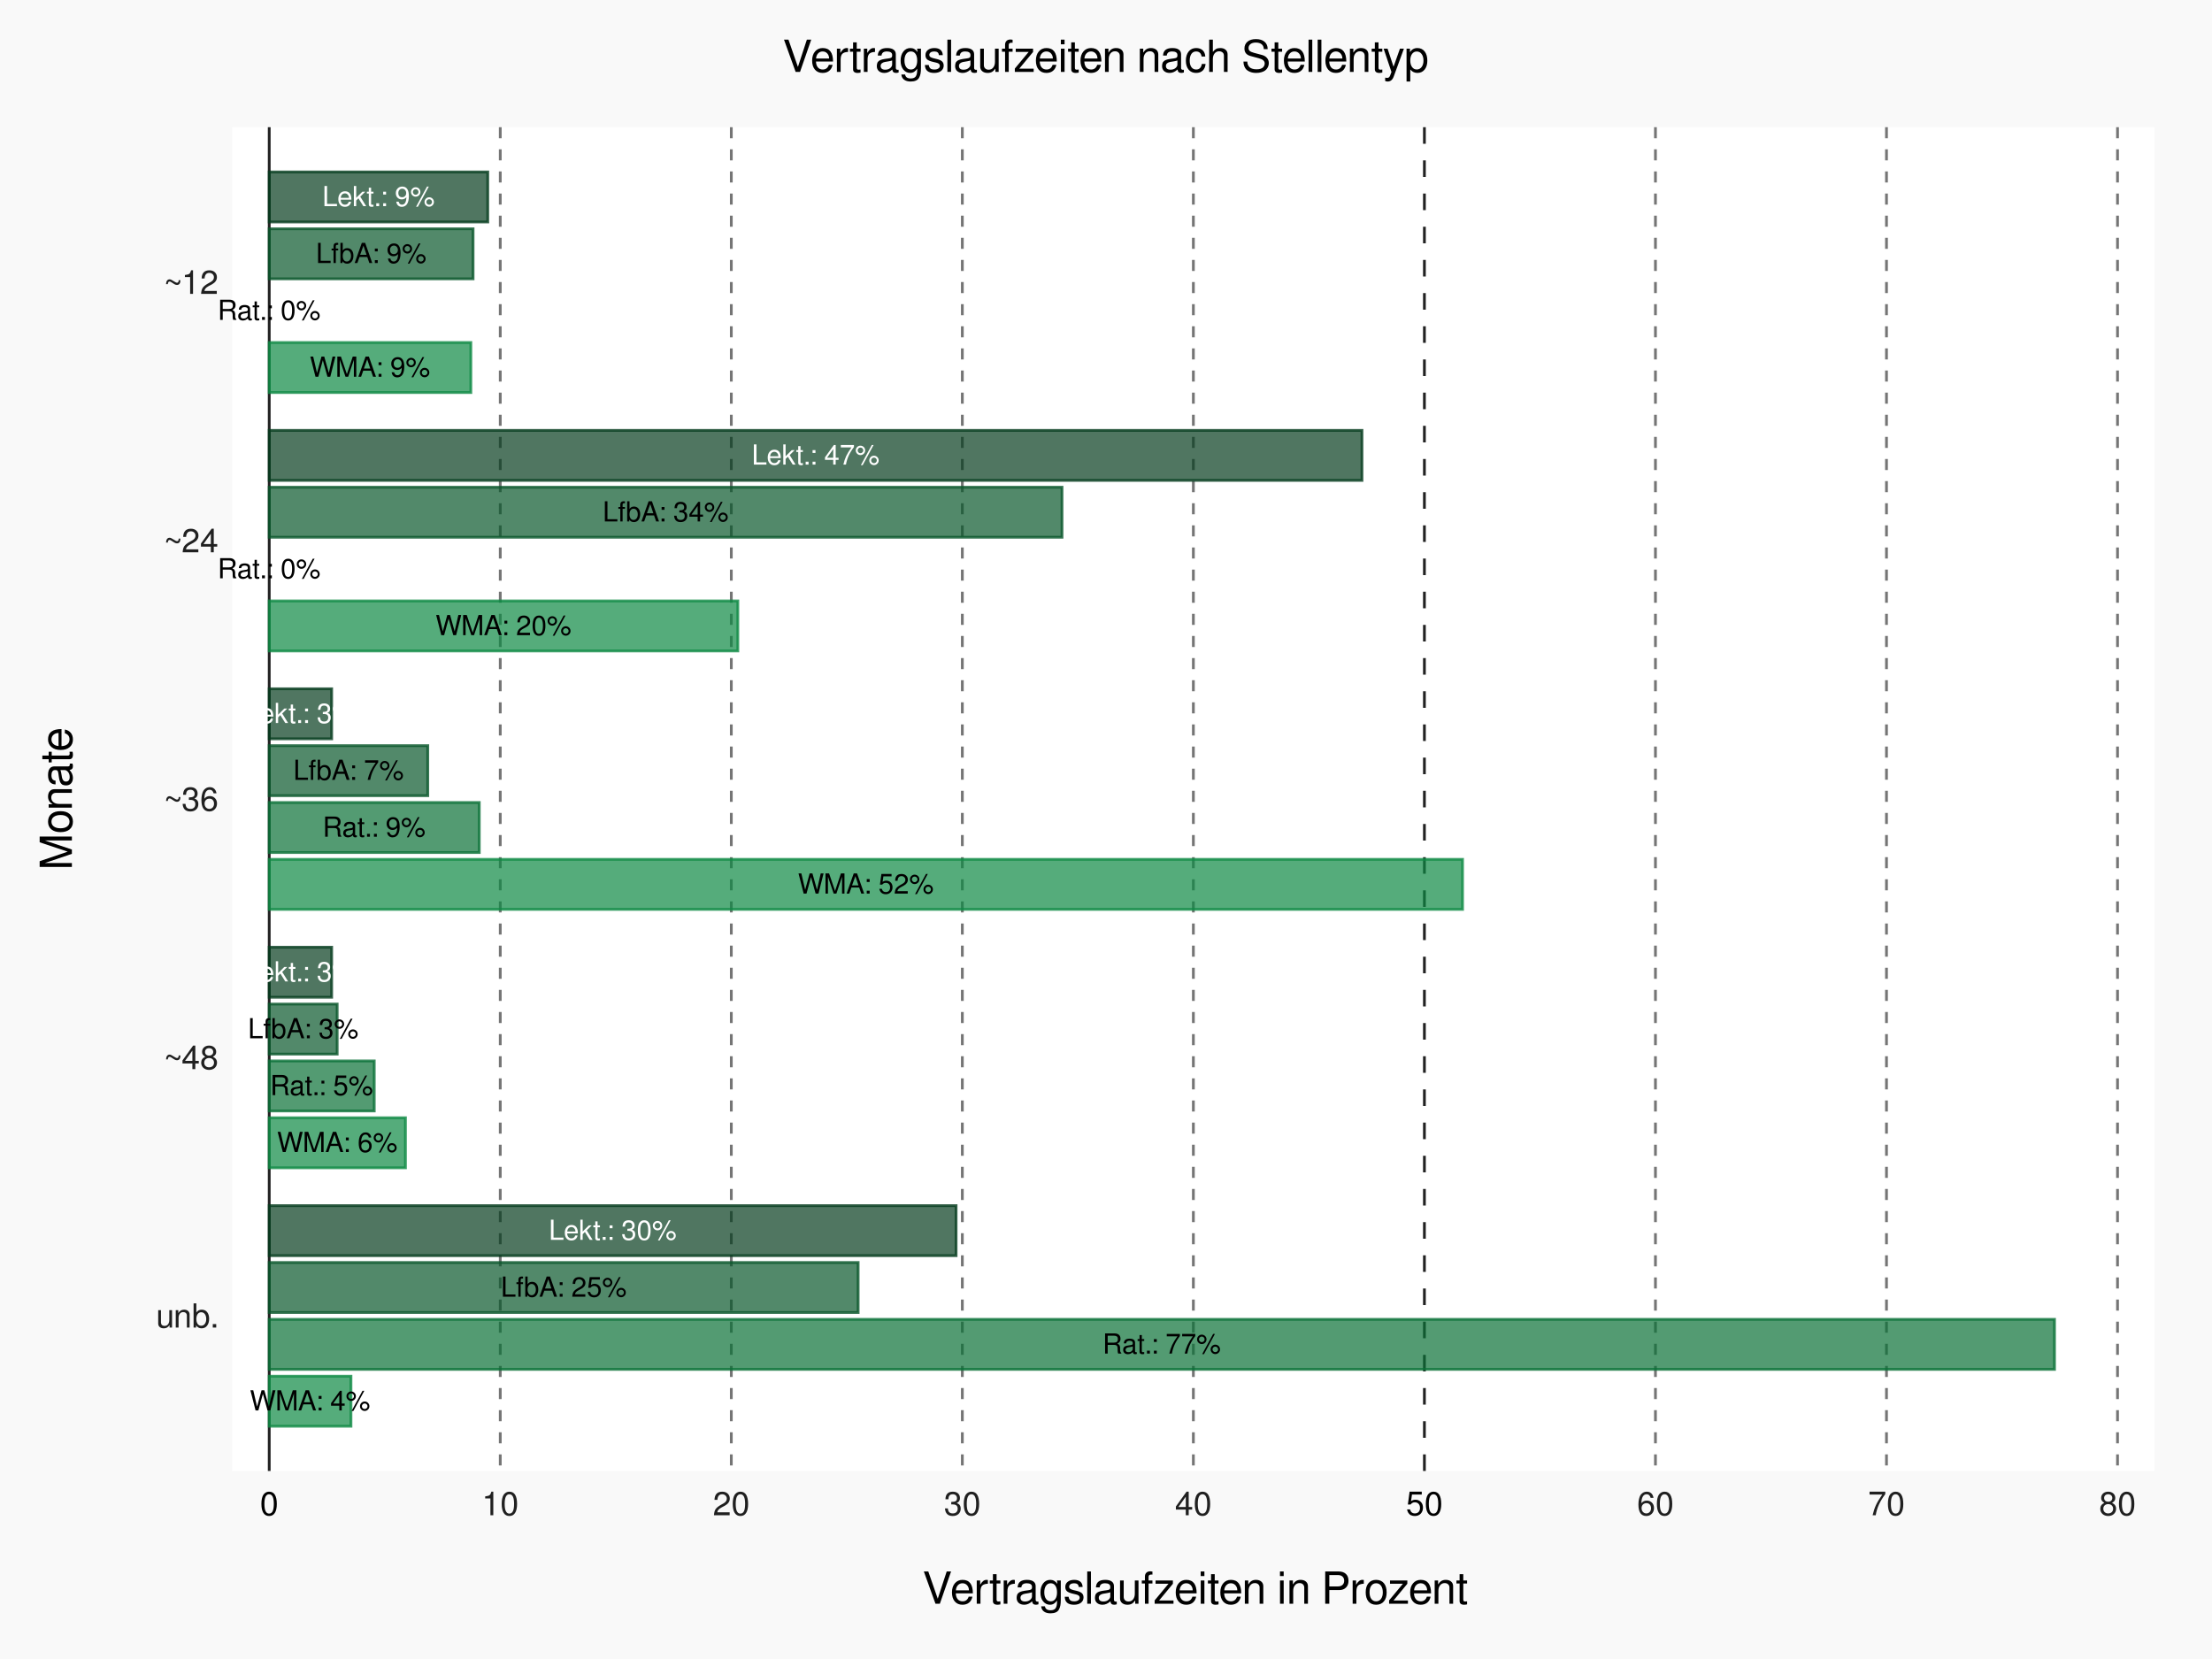
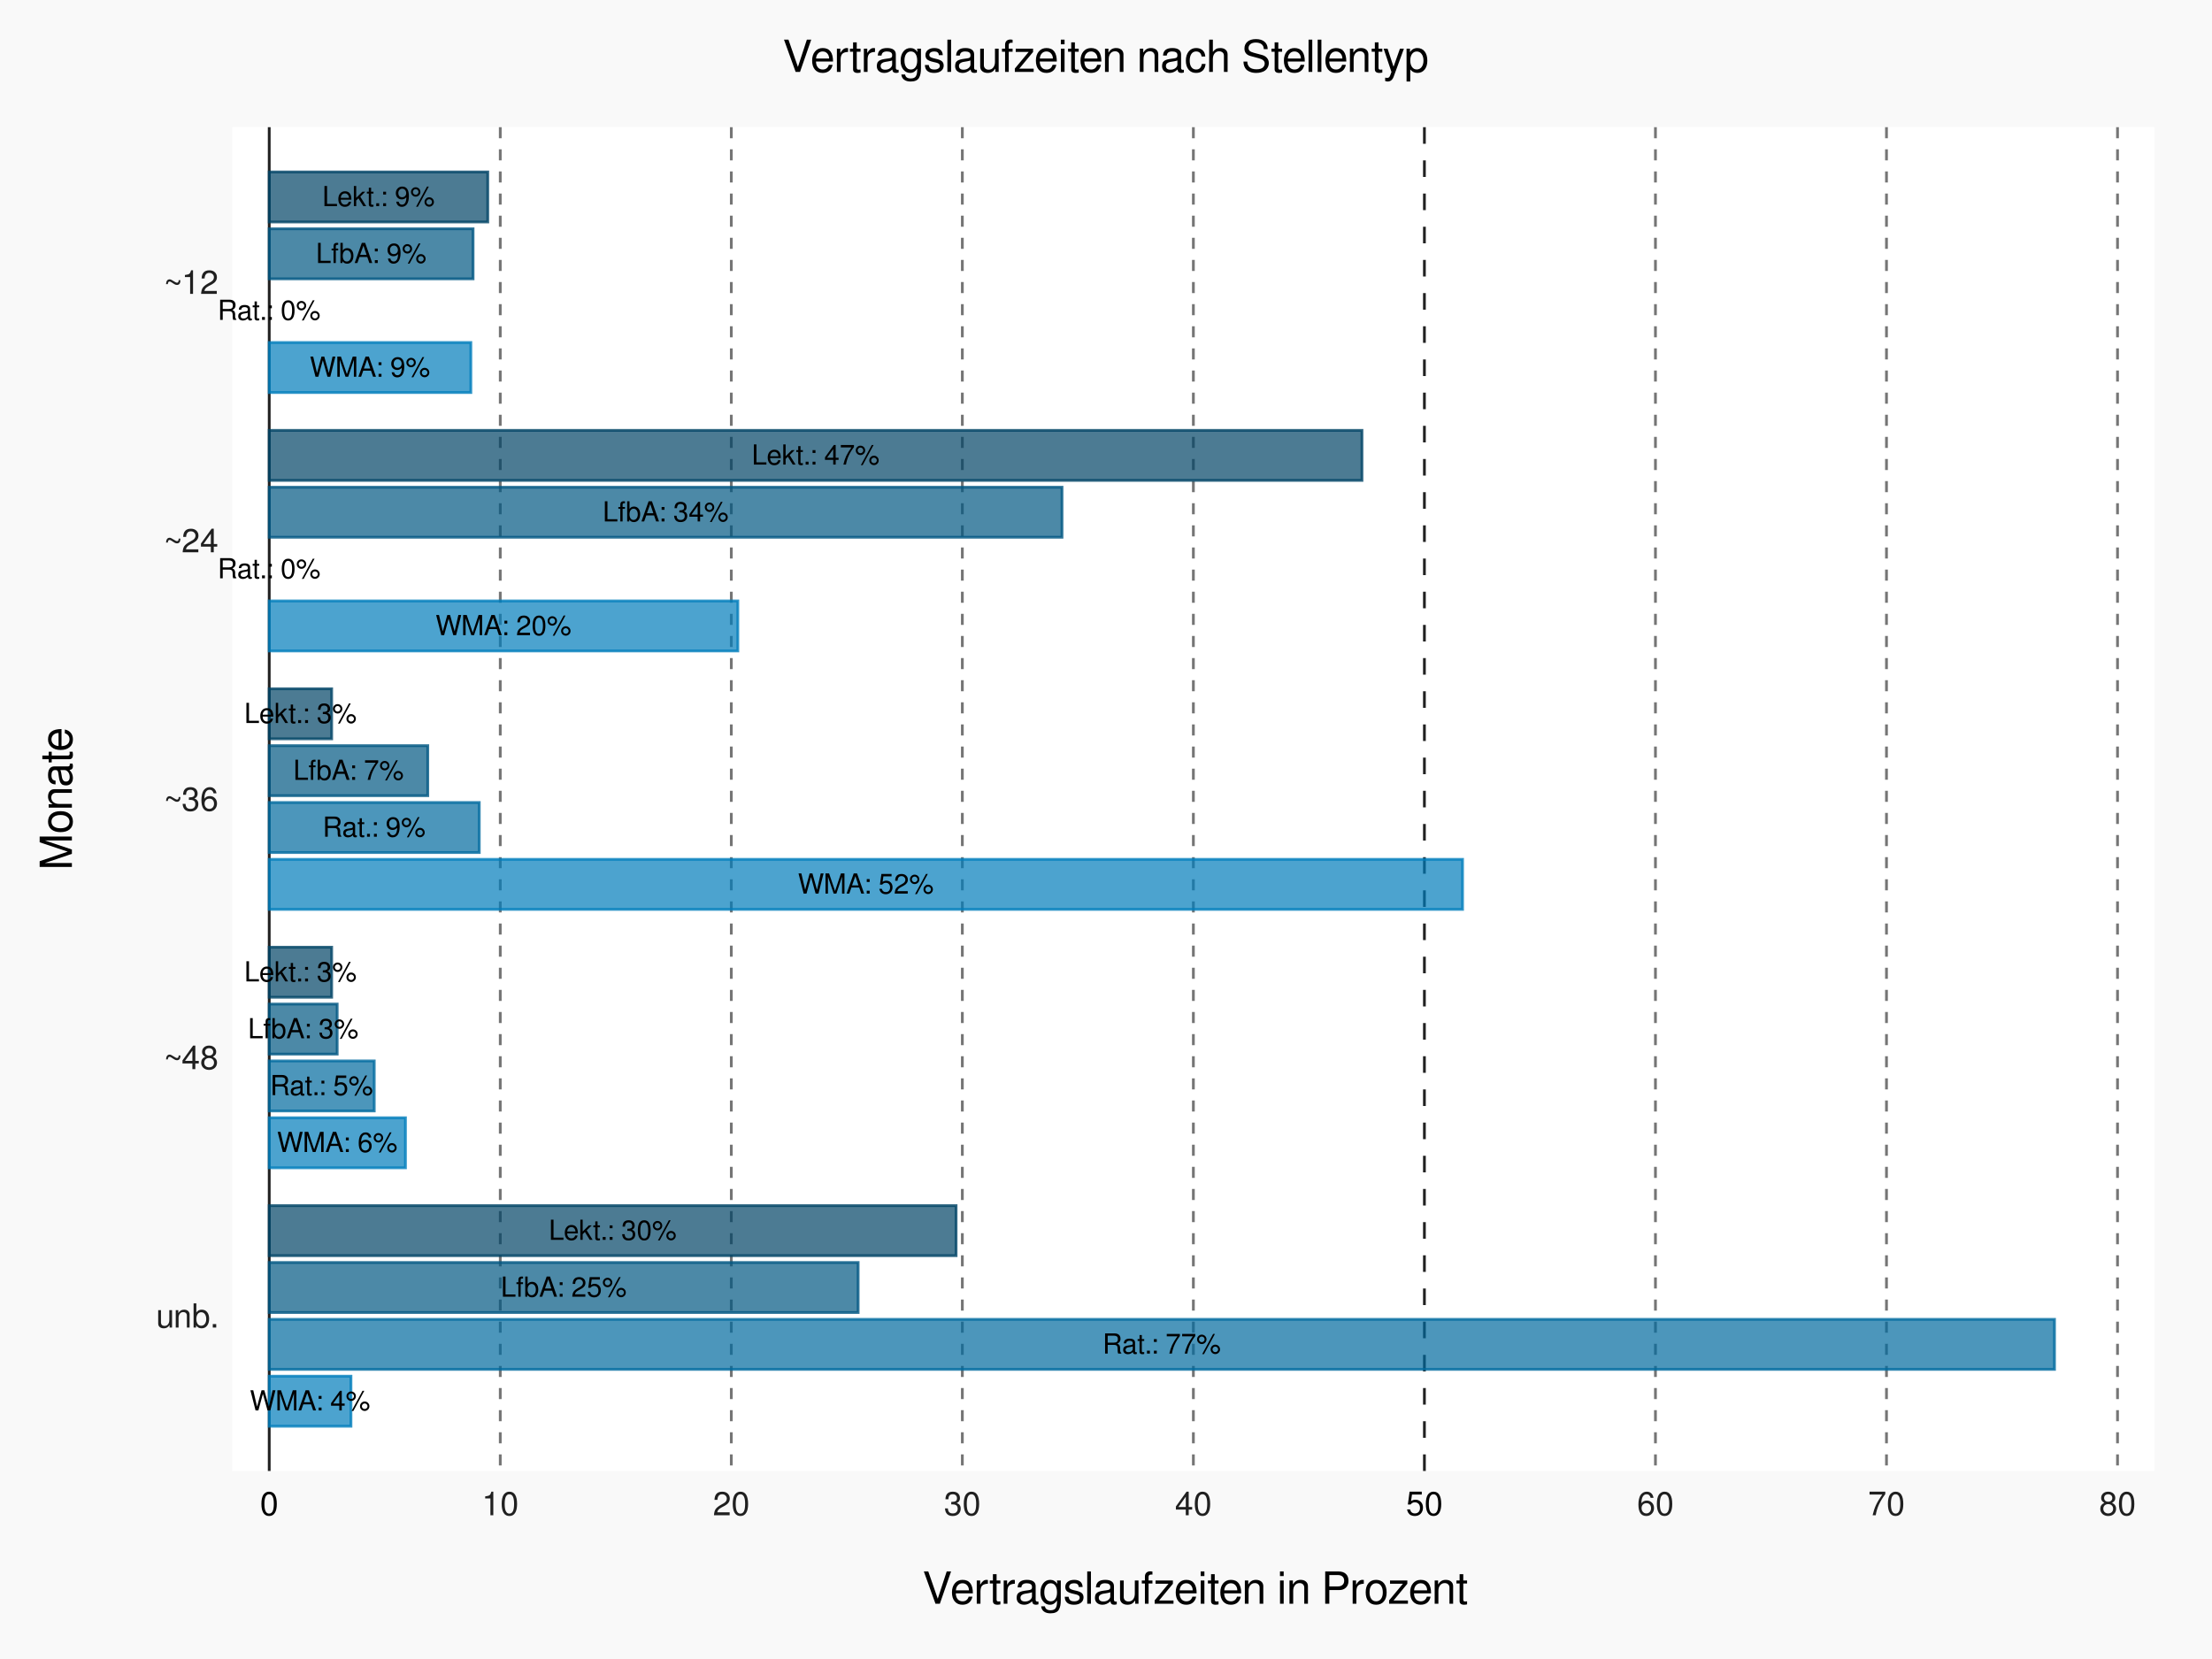
- <svg xmlns="http://www.w3.org/2000/svg" id="chart-149d026b-57dd-47ab-95e2-31ae30e21cb2" class="pygal-chart" viewBox="0 0 800 600">
+ <svg xmlns="http://www.w3.org/2000/svg" id="chart-878ce4f6-7b2b-4af4-b050-92e746c2948a" class="pygal-chart" viewBox="0 0 800 600">
  <defs>
-     <style type="text/css">#chart-149d026b-57dd-47ab-95e2-31ae30e21cb2{-webkit-user-select:none;-webkit-font-smoothing:antialiased;font-family:FreeSans}#chart-149d026b-57dd-47ab-95e2-31ae30e21cb2 .title{font-family:FreeSans;font-size:16px}#chart-149d026b-57dd-47ab-95e2-31ae30e21cb2 .legends .legend text{font-family:FreeSans;font-size:14px}#chart-149d026b-57dd-47ab-95e2-31ae30e21cb2 .axis text{font-family:FreeSans;font-size:12px}#chart-149d026b-57dd-47ab-95e2-31ae30e21cb2 .axis text.major{font-family:FreeSans;font-size:12px}#chart-149d026b-57dd-47ab-95e2-31ae30e21cb2 .text-overlay text.value{font-family:FreeSans;font-size:10px}#chart-149d026b-57dd-47ab-95e2-31ae30e21cb2 .text-overlay text.label{font-family:FreeSans;font-size:12px}#chart-149d026b-57dd-47ab-95e2-31ae30e21cb2 .tooltip{font-family:FreeSans;font-size:14px}#chart-149d026b-57dd-47ab-95e2-31ae30e21cb2 text.no_data{font-family:FreeSans;font-size:64px}
- #chart-149d026b-57dd-47ab-95e2-31ae30e21cb2{background-color:rgba(249,249,249,1)}#chart-149d026b-57dd-47ab-95e2-31ae30e21cb2 path,#chart-149d026b-57dd-47ab-95e2-31ae30e21cb2 line,#chart-149d026b-57dd-47ab-95e2-31ae30e21cb2 rect,#chart-149d026b-57dd-47ab-95e2-31ae30e21cb2 circle{-webkit-transition:150ms;-moz-transition:150ms;transition:150ms}#chart-149d026b-57dd-47ab-95e2-31ae30e21cb2 .graph &gt; .background{fill:rgba(249,249,249,1)}#chart-149d026b-57dd-47ab-95e2-31ae30e21cb2 .plot &gt; .background{fill:rgba(255,255,255,1)}#chart-149d026b-57dd-47ab-95e2-31ae30e21cb2 .graph{fill:rgba(0,0,0,.87)}#chart-149d026b-57dd-47ab-95e2-31ae30e21cb2 text.no_data{fill:rgba(0,0,0,1)}#chart-149d026b-57dd-47ab-95e2-31ae30e21cb2 .title{fill:rgba(0,0,0,1)}#chart-149d026b-57dd-47ab-95e2-31ae30e21cb2 .legends .legend text{fill:rgba(0,0,0,.87)}#chart-149d026b-57dd-47ab-95e2-31ae30e21cb2 .legends .legend:hover text{fill:rgba(0,0,0,1)}#chart-149d026b-57dd-47ab-95e2-31ae30e21cb2 .axis .line{stroke:rgba(0,0,0,1)}#chart-149d026b-57dd-47ab-95e2-31ae30e21cb2 .axis .guide.line{stroke:rgba(0,0,0,.54)}#chart-149d026b-57dd-47ab-95e2-31ae30e21cb2 .axis .major.line{stroke:rgba(0,0,0,.87)}#chart-149d026b-57dd-47ab-95e2-31ae30e21cb2 .axis text.major{fill:rgba(0,0,0,1)}#chart-149d026b-57dd-47ab-95e2-31ae30e21cb2 .axis.y .guides:hover .guide.line,#chart-149d026b-57dd-47ab-95e2-31ae30e21cb2 .line-graph .axis.x .guides:hover .guide.line,#chart-149d026b-57dd-47ab-95e2-31ae30e21cb2 .stackedline-graph .axis.x .guides:hover .guide.line,#chart-149d026b-57dd-47ab-95e2-31ae30e21cb2 .xy-graph .axis.x .guides:hover .guide.line{stroke:rgba(0,0,0,1)}#chart-149d026b-57dd-47ab-95e2-31ae30e21cb2 .axis .guides:hover text{fill:rgba(0,0,0,1)}#chart-149d026b-57dd-47ab-95e2-31ae30e21cb2 .reactive{fill-opacity:.7;stroke-opacity:.8}#chart-149d026b-57dd-47ab-95e2-31ae30e21cb2 .ci{stroke:rgba(0,0,0,.87)}#chart-149d026b-57dd-47ab-95e2-31ae30e21cb2 .reactive.active,#chart-149d026b-57dd-47ab-95e2-31ae30e21cb2 .active .reactive{fill-opacity:.8;stroke-opacity:.9;stroke-width:4}#chart-149d026b-57dd-47ab-95e2-31ae30e21cb2 .ci .reactive.active{stroke-width:1.5}#chart-149d026b-57dd-47ab-95e2-31ae30e21cb2 .series text{fill:rgba(0,0,0,1)}#chart-149d026b-57dd-47ab-95e2-31ae30e21cb2 .tooltip rect{fill:rgba(255,255,255,1);stroke:rgba(0,0,0,1);-webkit-transition:opacity 150ms;-moz-transition:opacity 150ms;transition:opacity 150ms}#chart-149d026b-57dd-47ab-95e2-31ae30e21cb2 .tooltip .label{fill:rgba(0,0,0,.87)}#chart-149d026b-57dd-47ab-95e2-31ae30e21cb2 .tooltip .label{fill:rgba(0,0,0,.87)}#chart-149d026b-57dd-47ab-95e2-31ae30e21cb2 .tooltip .legend{font-size:.8em;fill:rgba(0,0,0,.54)}#chart-149d026b-57dd-47ab-95e2-31ae30e21cb2 .tooltip .x_label{font-size:.6em;fill:rgba(0,0,0,1)}#chart-149d026b-57dd-47ab-95e2-31ae30e21cb2 .tooltip .xlink{font-size:.5em;text-decoration:underline}#chart-149d026b-57dd-47ab-95e2-31ae30e21cb2 .tooltip .value{font-size:1.5em}#chart-149d026b-57dd-47ab-95e2-31ae30e21cb2 .bound{font-size:.5em}#chart-149d026b-57dd-47ab-95e2-31ae30e21cb2 .max-value{font-size:.75em;fill:rgba(0,0,0,.54)}#chart-149d026b-57dd-47ab-95e2-31ae30e21cb2 .map-element{fill:rgba(255,255,255,1);stroke:rgba(0,0,0,.54) !important}#chart-149d026b-57dd-47ab-95e2-31ae30e21cb2 .map-element .reactive{fill-opacity:inherit;stroke-opacity:inherit}#chart-149d026b-57dd-47ab-95e2-31ae30e21cb2 .color-0,#chart-149d026b-57dd-47ab-95e2-31ae30e21cb2 .color-0 a:visited{stroke:#063d1e;fill:#063d1e}#chart-149d026b-57dd-47ab-95e2-31ae30e21cb2 .color-1,#chart-149d026b-57dd-47ab-95e2-31ae30e21cb2 .color-1 a:visited{stroke:#09572b;fill:#09572b}#chart-149d026b-57dd-47ab-95e2-31ae30e21cb2 .color-2,#chart-149d026b-57dd-47ab-95e2-31ae30e21cb2 .color-2 a:visited{stroke:#0b7137;fill:#0b7137}#chart-149d026b-57dd-47ab-95e2-31ae30e21cb2 .color-3,#chart-149d026b-57dd-47ab-95e2-31ae30e21cb2 .color-3 a:visited{stroke:#0e8a44;fill:#0e8a44}#chart-149d026b-57dd-47ab-95e2-31ae30e21cb2 .text-overlay .color-0 text{fill:white}#chart-149d026b-57dd-47ab-95e2-31ae30e21cb2 .text-overlay .color-1 text{fill:black}#chart-149d026b-57dd-47ab-95e2-31ae30e21cb2 .text-overlay .color-2 text{fill:black}#chart-149d026b-57dd-47ab-95e2-31ae30e21cb2 .text-overlay .color-3 text{fill:black}
- #chart-149d026b-57dd-47ab-95e2-31ae30e21cb2 text.no_data{text-anchor:middle}#chart-149d026b-57dd-47ab-95e2-31ae30e21cb2 .guide.line{fill:none}#chart-149d026b-57dd-47ab-95e2-31ae30e21cb2 .centered{text-anchor:middle}#chart-149d026b-57dd-47ab-95e2-31ae30e21cb2 .title{text-anchor:middle}#chart-149d026b-57dd-47ab-95e2-31ae30e21cb2 .legends .legend text{fill-opacity:1}#chart-149d026b-57dd-47ab-95e2-31ae30e21cb2 .axis.x text{text-anchor:middle}#chart-149d026b-57dd-47ab-95e2-31ae30e21cb2 .axis.x:not(.web) text[transform]{text-anchor:start}#chart-149d026b-57dd-47ab-95e2-31ae30e21cb2 .axis.x:not(.web) text[transform].backwards{text-anchor:end}#chart-149d026b-57dd-47ab-95e2-31ae30e21cb2 .axis.y text{text-anchor:end}#chart-149d026b-57dd-47ab-95e2-31ae30e21cb2 .axis.y text[transform].backwards{text-anchor:start}#chart-149d026b-57dd-47ab-95e2-31ae30e21cb2 .axis.y2 text{text-anchor:start}#chart-149d026b-57dd-47ab-95e2-31ae30e21cb2 .axis.y2 text[transform].backwards{text-anchor:end}#chart-149d026b-57dd-47ab-95e2-31ae30e21cb2 .axis .guide.line{stroke-dasharray:4,4}#chart-149d026b-57dd-47ab-95e2-31ae30e21cb2 .axis .major.guide.line{stroke-dasharray:6,6}#chart-149d026b-57dd-47ab-95e2-31ae30e21cb2 .horizontal .axis.y .guide.line,#chart-149d026b-57dd-47ab-95e2-31ae30e21cb2 .horizontal .axis.y2 .guide.line,#chart-149d026b-57dd-47ab-95e2-31ae30e21cb2 .vertical .axis.x .guide.line{opacity:0}#chart-149d026b-57dd-47ab-95e2-31ae30e21cb2 .horizontal .axis.always_show .guide.line,#chart-149d026b-57dd-47ab-95e2-31ae30e21cb2 .vertical .axis.always_show .guide.line{opacity:1 !important}#chart-149d026b-57dd-47ab-95e2-31ae30e21cb2 .axis.y .guides:hover .guide.line,#chart-149d026b-57dd-47ab-95e2-31ae30e21cb2 .axis.y2 .guides:hover .guide.line,#chart-149d026b-57dd-47ab-95e2-31ae30e21cb2 .axis.x .guides:hover .guide.line{opacity:1}#chart-149d026b-57dd-47ab-95e2-31ae30e21cb2 .axis .guides:hover text{opacity:1}#chart-149d026b-57dd-47ab-95e2-31ae30e21cb2 .nofill{fill:none}#chart-149d026b-57dd-47ab-95e2-31ae30e21cb2 .subtle-fill{fill-opacity:.2}#chart-149d026b-57dd-47ab-95e2-31ae30e21cb2 .dot{stroke-width:1px;fill-opacity:1}#chart-149d026b-57dd-47ab-95e2-31ae30e21cb2 .dot.active{stroke-width:5px}#chart-149d026b-57dd-47ab-95e2-31ae30e21cb2 .dot.negative{fill:transparent}#chart-149d026b-57dd-47ab-95e2-31ae30e21cb2 text,#chart-149d026b-57dd-47ab-95e2-31ae30e21cb2 tspan{stroke:none !important}#chart-149d026b-57dd-47ab-95e2-31ae30e21cb2 .series text.active{opacity:1}#chart-149d026b-57dd-47ab-95e2-31ae30e21cb2 .tooltip rect{fill-opacity:.95;stroke-width:.5}#chart-149d026b-57dd-47ab-95e2-31ae30e21cb2 .tooltip text{fill-opacity:1}#chart-149d026b-57dd-47ab-95e2-31ae30e21cb2 .showable{visibility:hidden}#chart-149d026b-57dd-47ab-95e2-31ae30e21cb2 .showable.shown{visibility:visible}#chart-149d026b-57dd-47ab-95e2-31ae30e21cb2 .gauge-background{fill:rgba(229,229,229,1);stroke:none}#chart-149d026b-57dd-47ab-95e2-31ae30e21cb2 .bg-lines{stroke:rgba(249,249,249,1);stroke-width:2px}</style>
+     <style type="text/css">#chart-878ce4f6-7b2b-4af4-b050-92e746c2948a{-webkit-user-select:none;-webkit-font-smoothing:antialiased;font-family:FreeSans}#chart-878ce4f6-7b2b-4af4-b050-92e746c2948a .title{font-family:FreeSans;font-size:16px}#chart-878ce4f6-7b2b-4af4-b050-92e746c2948a .legends .legend text{font-family:FreeSans;font-size:14px}#chart-878ce4f6-7b2b-4af4-b050-92e746c2948a .axis text{font-family:FreeSans;font-size:12px}#chart-878ce4f6-7b2b-4af4-b050-92e746c2948a .axis text.major{font-family:FreeSans;font-size:12px}#chart-878ce4f6-7b2b-4af4-b050-92e746c2948a .text-overlay text.value{font-family:FreeSans;font-size:10px}#chart-878ce4f6-7b2b-4af4-b050-92e746c2948a .text-overlay text.label{font-family:FreeSans;font-size:12px}#chart-878ce4f6-7b2b-4af4-b050-92e746c2948a .tooltip{font-family:FreeSans;font-size:14px}#chart-878ce4f6-7b2b-4af4-b050-92e746c2948a text.no_data{font-family:FreeSans;font-size:64px}
+ #chart-878ce4f6-7b2b-4af4-b050-92e746c2948a{background-color:rgba(249,249,249,1)}#chart-878ce4f6-7b2b-4af4-b050-92e746c2948a path,#chart-878ce4f6-7b2b-4af4-b050-92e746c2948a line,#chart-878ce4f6-7b2b-4af4-b050-92e746c2948a rect,#chart-878ce4f6-7b2b-4af4-b050-92e746c2948a circle{-webkit-transition:150ms;-moz-transition:150ms;transition:150ms}#chart-878ce4f6-7b2b-4af4-b050-92e746c2948a .graph &gt; .background{fill:rgba(249,249,249,1)}#chart-878ce4f6-7b2b-4af4-b050-92e746c2948a .plot &gt; .background{fill:rgba(255,255,255,1)}#chart-878ce4f6-7b2b-4af4-b050-92e746c2948a .graph{fill:rgba(0,0,0,.87)}#chart-878ce4f6-7b2b-4af4-b050-92e746c2948a text.no_data{fill:rgba(0,0,0,1)}#chart-878ce4f6-7b2b-4af4-b050-92e746c2948a .title{fill:rgba(0,0,0,1)}#chart-878ce4f6-7b2b-4af4-b050-92e746c2948a .legends .legend text{fill:rgba(0,0,0,.87)}#chart-878ce4f6-7b2b-4af4-b050-92e746c2948a .legends .legend:hover text{fill:rgba(0,0,0,1)}#chart-878ce4f6-7b2b-4af4-b050-92e746c2948a .axis .line{stroke:rgba(0,0,0,1)}#chart-878ce4f6-7b2b-4af4-b050-92e746c2948a .axis .guide.line{stroke:rgba(0,0,0,.54)}#chart-878ce4f6-7b2b-4af4-b050-92e746c2948a .axis .major.line{stroke:rgba(0,0,0,.87)}#chart-878ce4f6-7b2b-4af4-b050-92e746c2948a .axis text.major{fill:rgba(0,0,0,1)}#chart-878ce4f6-7b2b-4af4-b050-92e746c2948a .axis.y .guides:hover .guide.line,#chart-878ce4f6-7b2b-4af4-b050-92e746c2948a .line-graph .axis.x .guides:hover .guide.line,#chart-878ce4f6-7b2b-4af4-b050-92e746c2948a .stackedline-graph .axis.x .guides:hover .guide.line,#chart-878ce4f6-7b2b-4af4-b050-92e746c2948a .xy-graph .axis.x .guides:hover .guide.line{stroke:rgba(0,0,0,1)}#chart-878ce4f6-7b2b-4af4-b050-92e746c2948a .axis .guides:hover text{fill:rgba(0,0,0,1)}#chart-878ce4f6-7b2b-4af4-b050-92e746c2948a .reactive{fill-opacity:.7;stroke-opacity:.8}#chart-878ce4f6-7b2b-4af4-b050-92e746c2948a .ci{stroke:rgba(0,0,0,.87)}#chart-878ce4f6-7b2b-4af4-b050-92e746c2948a .reactive.active,#chart-878ce4f6-7b2b-4af4-b050-92e746c2948a .active .reactive{fill-opacity:.8;stroke-opacity:.9;stroke-width:4}#chart-878ce4f6-7b2b-4af4-b050-92e746c2948a .ci .reactive.active{stroke-width:1.5}#chart-878ce4f6-7b2b-4af4-b050-92e746c2948a .series text{fill:rgba(0,0,0,1)}#chart-878ce4f6-7b2b-4af4-b050-92e746c2948a .tooltip rect{fill:rgba(255,255,255,1);stroke:rgba(0,0,0,1);-webkit-transition:opacity 150ms;-moz-transition:opacity 150ms;transition:opacity 150ms}#chart-878ce4f6-7b2b-4af4-b050-92e746c2948a .tooltip .label{fill:rgba(0,0,0,.87)}#chart-878ce4f6-7b2b-4af4-b050-92e746c2948a .tooltip .label{fill:rgba(0,0,0,.87)}#chart-878ce4f6-7b2b-4af4-b050-92e746c2948a .tooltip .legend{font-size:.8em;fill:rgba(0,0,0,.54)}#chart-878ce4f6-7b2b-4af4-b050-92e746c2948a .tooltip .x_label{font-size:.6em;fill:rgba(0,0,0,1)}#chart-878ce4f6-7b2b-4af4-b050-92e746c2948a .tooltip .xlink{font-size:.5em;text-decoration:underline}#chart-878ce4f6-7b2b-4af4-b050-92e746c2948a .tooltip .value{font-size:1.5em}#chart-878ce4f6-7b2b-4af4-b050-92e746c2948a .bound{font-size:.5em}#chart-878ce4f6-7b2b-4af4-b050-92e746c2948a .max-value{font-size:.75em;fill:rgba(0,0,0,.54)}#chart-878ce4f6-7b2b-4af4-b050-92e746c2948a .map-element{fill:rgba(255,255,255,1);stroke:rgba(0,0,0,.54) !important}#chart-878ce4f6-7b2b-4af4-b050-92e746c2948a .map-element .reactive{fill-opacity:inherit;stroke-opacity:inherit}#chart-878ce4f6-7b2b-4af4-b050-92e746c2948a .color-0,#chart-878ce4f6-7b2b-4af4-b050-92e746c2948a .color-0 a:visited{stroke:#004466;fill:#004466}#chart-878ce4f6-7b2b-4af4-b050-92e746c2948a .color-1,#chart-878ce4f6-7b2b-4af4-b050-92e746c2948a .color-1 a:visited{stroke:#005782;fill:#005782}#chart-878ce4f6-7b2b-4af4-b050-92e746c2948a .color-2,#chart-878ce4f6-7b2b-4af4-b050-92e746c2948a .color-2 a:visited{stroke:#006a9f;fill:#006a9f}#chart-878ce4f6-7b2b-4af4-b050-92e746c2948a .color-3,#chart-878ce4f6-7b2b-4af4-b050-92e746c2948a .color-3 a:visited{stroke:#007dbb;fill:#007dbb}#chart-878ce4f6-7b2b-4af4-b050-92e746c2948a .text-overlay .color-0 text{fill:black}#chart-878ce4f6-7b2b-4af4-b050-92e746c2948a .text-overlay .color-1 text{fill:black}#chart-878ce4f6-7b2b-4af4-b050-92e746c2948a .text-overlay .color-2 text{fill:black}#chart-878ce4f6-7b2b-4af4-b050-92e746c2948a .text-overlay .color-3 text{fill:black}
+ #chart-878ce4f6-7b2b-4af4-b050-92e746c2948a text.no_data{text-anchor:middle}#chart-878ce4f6-7b2b-4af4-b050-92e746c2948a .guide.line{fill:none}#chart-878ce4f6-7b2b-4af4-b050-92e746c2948a .centered{text-anchor:middle}#chart-878ce4f6-7b2b-4af4-b050-92e746c2948a .title{text-anchor:middle}#chart-878ce4f6-7b2b-4af4-b050-92e746c2948a .legends .legend text{fill-opacity:1}#chart-878ce4f6-7b2b-4af4-b050-92e746c2948a .axis.x text{text-anchor:middle}#chart-878ce4f6-7b2b-4af4-b050-92e746c2948a .axis.x:not(.web) text[transform]{text-anchor:start}#chart-878ce4f6-7b2b-4af4-b050-92e746c2948a .axis.x:not(.web) text[transform].backwards{text-anchor:end}#chart-878ce4f6-7b2b-4af4-b050-92e746c2948a .axis.y text{text-anchor:end}#chart-878ce4f6-7b2b-4af4-b050-92e746c2948a .axis.y text[transform].backwards{text-anchor:start}#chart-878ce4f6-7b2b-4af4-b050-92e746c2948a .axis.y2 text{text-anchor:start}#chart-878ce4f6-7b2b-4af4-b050-92e746c2948a .axis.y2 text[transform].backwards{text-anchor:end}#chart-878ce4f6-7b2b-4af4-b050-92e746c2948a .axis .guide.line{stroke-dasharray:4,4}#chart-878ce4f6-7b2b-4af4-b050-92e746c2948a .axis .major.guide.line{stroke-dasharray:6,6}#chart-878ce4f6-7b2b-4af4-b050-92e746c2948a .horizontal .axis.y .guide.line,#chart-878ce4f6-7b2b-4af4-b050-92e746c2948a .horizontal .axis.y2 .guide.line,#chart-878ce4f6-7b2b-4af4-b050-92e746c2948a .vertical .axis.x .guide.line{opacity:0}#chart-878ce4f6-7b2b-4af4-b050-92e746c2948a .horizontal .axis.always_show .guide.line,#chart-878ce4f6-7b2b-4af4-b050-92e746c2948a .vertical .axis.always_show .guide.line{opacity:1 !important}#chart-878ce4f6-7b2b-4af4-b050-92e746c2948a .axis.y .guides:hover .guide.line,#chart-878ce4f6-7b2b-4af4-b050-92e746c2948a .axis.y2 .guides:hover .guide.line,#chart-878ce4f6-7b2b-4af4-b050-92e746c2948a .axis.x .guides:hover .guide.line{opacity:1}#chart-878ce4f6-7b2b-4af4-b050-92e746c2948a .axis .guides:hover text{opacity:1}#chart-878ce4f6-7b2b-4af4-b050-92e746c2948a .nofill{fill:none}#chart-878ce4f6-7b2b-4af4-b050-92e746c2948a .subtle-fill{fill-opacity:.2}#chart-878ce4f6-7b2b-4af4-b050-92e746c2948a .dot{stroke-width:1px;fill-opacity:1}#chart-878ce4f6-7b2b-4af4-b050-92e746c2948a .dot.active{stroke-width:5px}#chart-878ce4f6-7b2b-4af4-b050-92e746c2948a .dot.negative{fill:transparent}#chart-878ce4f6-7b2b-4af4-b050-92e746c2948a text,#chart-878ce4f6-7b2b-4af4-b050-92e746c2948a tspan{stroke:none !important}#chart-878ce4f6-7b2b-4af4-b050-92e746c2948a .series text.active{opacity:1}#chart-878ce4f6-7b2b-4af4-b050-92e746c2948a .tooltip rect{fill-opacity:.95;stroke-width:.5}#chart-878ce4f6-7b2b-4af4-b050-92e746c2948a .tooltip text{fill-opacity:1}#chart-878ce4f6-7b2b-4af4-b050-92e746c2948a .showable{visibility:hidden}#chart-878ce4f6-7b2b-4af4-b050-92e746c2948a .showable.shown{visibility:visible}#chart-878ce4f6-7b2b-4af4-b050-92e746c2948a .gauge-background{fill:rgba(229,229,229,1);stroke:none}#chart-878ce4f6-7b2b-4af4-b050-92e746c2948a .bg-lines{stroke:rgba(249,249,249,1);stroke-width:2px}</style>
  </defs>
  <g class="graph horizontalbar-graph horizontal">
    <rect x="0" y="0" width="800" height="600" class="background" />
    <g transform="translate(84, 46)" class="plot">
      <rect x="0" y="0" width="695.2" height="486" class="background" />
      <g class="axis y">
        <g class="guides">
          <text x="-5" y="434.123" class="">unb.</text>
        </g>
        <g class="guides">
          <text x="-5" y="340.662" class="">~48</text>
        </g>
        <g class="guides">
          <text x="-5" y="247.2" class="">~36</text>
        </g>
        <g class="guides">
          <text x="-5" y="153.738" class="">~24</text>
        </g>
        <g class="guides">
          <text x="-5" y="60.277" class="">~12</text>
        </g>
      </g>
      <g class="axis x always_show">
        <g class="guides">
          <path d="M13.369 0 v486" class="axis major line" />
          <text x="13.369" y="502.0" class="major">0</text>
        </g>
        <g class="guides">
          <path d="M96.927 0 v486" class="guide line" />
          <text x="96.927" y="502.0" class="">10</text>
        </g>
        <g class="guides">
          <path d="M180.485 0 v486" class="guide line" />
          <text x="180.485" y="502.0" class="">20</text>
        </g>
        <g class="guides">
          <path d="M264.042 0 v486" class="guide line" />
          <text x="264.042" y="502.0" class="">30</text>
        </g>
        <g class="guides">
          <path d="M347.6 0 v486" class="guide line" />
          <text x="347.6" y="502.0" class="">40</text>
        </g>
        <g class="guides">
          <path d="M431.158 0 v486" class="major guide line" />
          <text x="431.158" y="502.0" class="major">50</text>
        </g>
        <g class="guides">
          <path d="M514.715 0 v486" class="guide line" />
          <text x="514.715" y="502.0" class="">60</text>
        </g>
        <g class="guides">
          <path d="M598.273 0 v486" class="guide line" />
          <text x="598.273" y="502.0" class="">70</text>
        </g>
        <g class="guides">
          <path d="M681.831 0 v486" class="guide line" />
          <text x="681.831" y="502.0" class="">80</text>
        </g>
      </g>
      <g class="series serie-3 color-3">
        <g class="bars">
          <g class="bar">
            <rect x="13.369" y="451.718" rx="0" ry="0" width="29.561" height="18.094" class="rect reactive tooltip-trigger" />
          </g>
          <g class="bar">
            <rect x="13.369" y="358.257" rx="0" ry="0" width="49.268" height="18.094" class="rect reactive tooltip-trigger" />
          </g>
          <g class="bar">
            <rect x="13.369" y="264.795" rx="0" ry="0" width="431.583" height="18.094" class="rect reactive tooltip-trigger" />
          </g>
          <g class="bar">
            <rect x="13.369" y="171.334" rx="0" ry="0" width="169.48" height="18.094" class="rect reactive tooltip-trigger" />
          </g>
          <g class="bar">
            <rect x="13.369" y="77.872" rx="0" ry="0" width="72.916" height="18.094" class="rect reactive tooltip-trigger" />
          </g>
        </g>
      </g>
      <g class="series serie-2 color-2">
        <g class="bars">
          <g class="bar">
            <rect x="13.369" y="431.157" rx="0" ry="0" width="645.673" height="18.094" class="rect reactive tooltip-trigger" />
          </g>
          <g class="bar">
            <rect x="13.369" y="337.695" rx="0" ry="0" width="37.981" height="18.094" class="rect reactive tooltip-trigger" />
          </g>
          <g class="bar">
            <rect x="13.369" y="244.234" rx="0" ry="0" width="75.962" height="18.094" class="rect reactive tooltip-trigger" />
          </g>
          <g class="bar">
            <rect x="13.369" y="150.772" rx="0" ry="0" height="18.094" class="rect reactive tooltip-trigger" />
          </g>
          <g class="bar">
            <rect x="13.369" y="57.311" rx="0" ry="0" height="18.094" class="rect reactive tooltip-trigger" />
          </g>
        </g>
      </g>
      <g class="series serie-1 color-1">
        <g class="bars">
          <g class="bar">
            <rect x="13.369" y="410.595" rx="0" ry="0" width="212.99" height="18.094" class="rect reactive tooltip-trigger" />
          </g>
          <g class="bar">
            <rect x="13.369" y="317.134" rx="0" ry="0" width="24.576" height="18.094" class="rect reactive tooltip-trigger" />
          </g>
          <g class="bar">
            <rect x="13.369" y="223.672" rx="0" ry="0" width="57.344" height="18.094" class="rect reactive tooltip-trigger" />
          </g>
          <g class="bar">
            <rect x="13.369" y="130.211" rx="0" ry="0" width="286.718" height="18.094" class="rect reactive tooltip-trigger" />
          </g>
          <g class="bar">
            <rect x="13.369" y="36.749" rx="0" ry="0" width="73.727" height="18.094" class="rect reactive tooltip-trigger" />
          </g>
        </g>
      </g>
      <g class="series serie-0 color-0">
        <g class="bars">
          <g class="bar">
            <rect x="13.369" y="390.034" rx="0" ry="0" width="248.415" height="18.094" class="rect reactive tooltip-trigger" />
          </g>
          <g class="bar">
            <rect x="13.369" y="296.572" rx="0" ry="0" width="22.583" height="18.094" class="rect reactive tooltip-trigger" />
          </g>
          <g class="bar">
            <rect x="13.369" y="203.111" rx="0" ry="0" width="22.583" height="18.094" class="rect reactive tooltip-trigger" />
          </g>
          <g class="bar">
            <rect x="13.369" y="109.649" rx="0" ry="0" width="395.205" height="18.094" class="rect reactive tooltip-trigger" />
          </g>
          <g class="bar">
            <rect x="13.369" y="16.188" rx="0" ry="0" width="79.041" height="18.094" class="rect reactive tooltip-trigger" />
          </g>
        </g>
      </g>
    </g>
    <g class="titles">
      <text x="400.0" y="26" class="title plot_title">Vertragslaufzeiten nach Stellentyp</text>
      <text x="432.4" y="580" class="title">Vertragslaufzeiten in Prozent</text>
      <text x="0" y="315.0" class="title" transform="rotate(-90 0 289)">Monate</text>
    </g>
    <g transform="translate(84, 46)" class="plot overlay">
      <g class="series serie-3 color-3" />
      <g class="series serie-2 color-2" />
      <g class="series serie-1 color-1" />
      <g class="series serie-0 color-0" />
    </g>
    <g transform="translate(84, 46)" class="plot text-overlay">
      <g class="series serie-3 color-3">
        <text text-anchor="middle" x="28.149" y="464.099" class="value">WMA: 4%</text>
        <text text-anchor="middle" x="38.003" y="370.637" class="value">WMA: 6%</text>
        <text text-anchor="middle" x="229.161" y="277.176" class="value">WMA: 52%</text>
        <text text-anchor="middle" x="98.109" y="183.714" class="value">WMA: 20%</text>
        <text text-anchor="middle" x="49.827" y="90.253" class="value">WMA: 9%</text>
      </g>
      <g class="series serie-2 color-2">
        <text text-anchor="middle" x="336.206" y="443.537" class="value">Rat.: 77%</text>
        <text text-anchor="middle" x="32.36" y="350.076" class="value">Rat.: 5%</text>
        <text text-anchor="middle" x="51.35" y="256.614" class="value">Rat.: 9%</text>
        <text text-anchor="middle" x="13.369" y="163.153" class="value">Rat.: 0%</text>
        <text text-anchor="middle" x="13.369" y="69.691" class="value">Rat.: 0%</text>
      </g>
      <g class="series serie-1 color-1">
        <text text-anchor="middle" x="119.864" y="422.976" class="value">LfbA: 25%</text>
        <text text-anchor="middle" x="25.657" y="329.514" class="value">LfbA: 3%</text>
        <text text-anchor="middle" x="42.041" y="236.053" class="value">LfbA: 7%</text>
        <text text-anchor="middle" x="156.728" y="142.591" class="value">LfbA: 34%</text>
        <text text-anchor="middle" x="50.233" y="49.129" class="value">LfbA: 9%</text>
      </g>
      <g class="series serie-0 color-0">
        <text text-anchor="middle" x="137.577" y="402.414" class="value">Lekt.: 30%</text>
        <text text-anchor="middle" x="24.661" y="308.953" class="value">Lekt.: 3%</text>
        <text text-anchor="middle" x="24.661" y="215.491" class="value">Lekt.: 3%</text>
        <text text-anchor="middle" x="210.972" y="122.029" class="value">Lekt.: 47%</text>
        <text text-anchor="middle" x="52.89" y="28.568" class="value">Lekt.: 9%</text>
      </g>
    </g>
    <g transform="translate(84, 46)" class="plot tooltip-overlay">
      <g transform="translate(0 0)" style="opacity: 0" class="tooltip">
        <rect rx="0" ry="0" width="0" height="0" class="tooltip-box" />
        <g class="text" />
      </g>
    </g>
  </g>
</svg>
